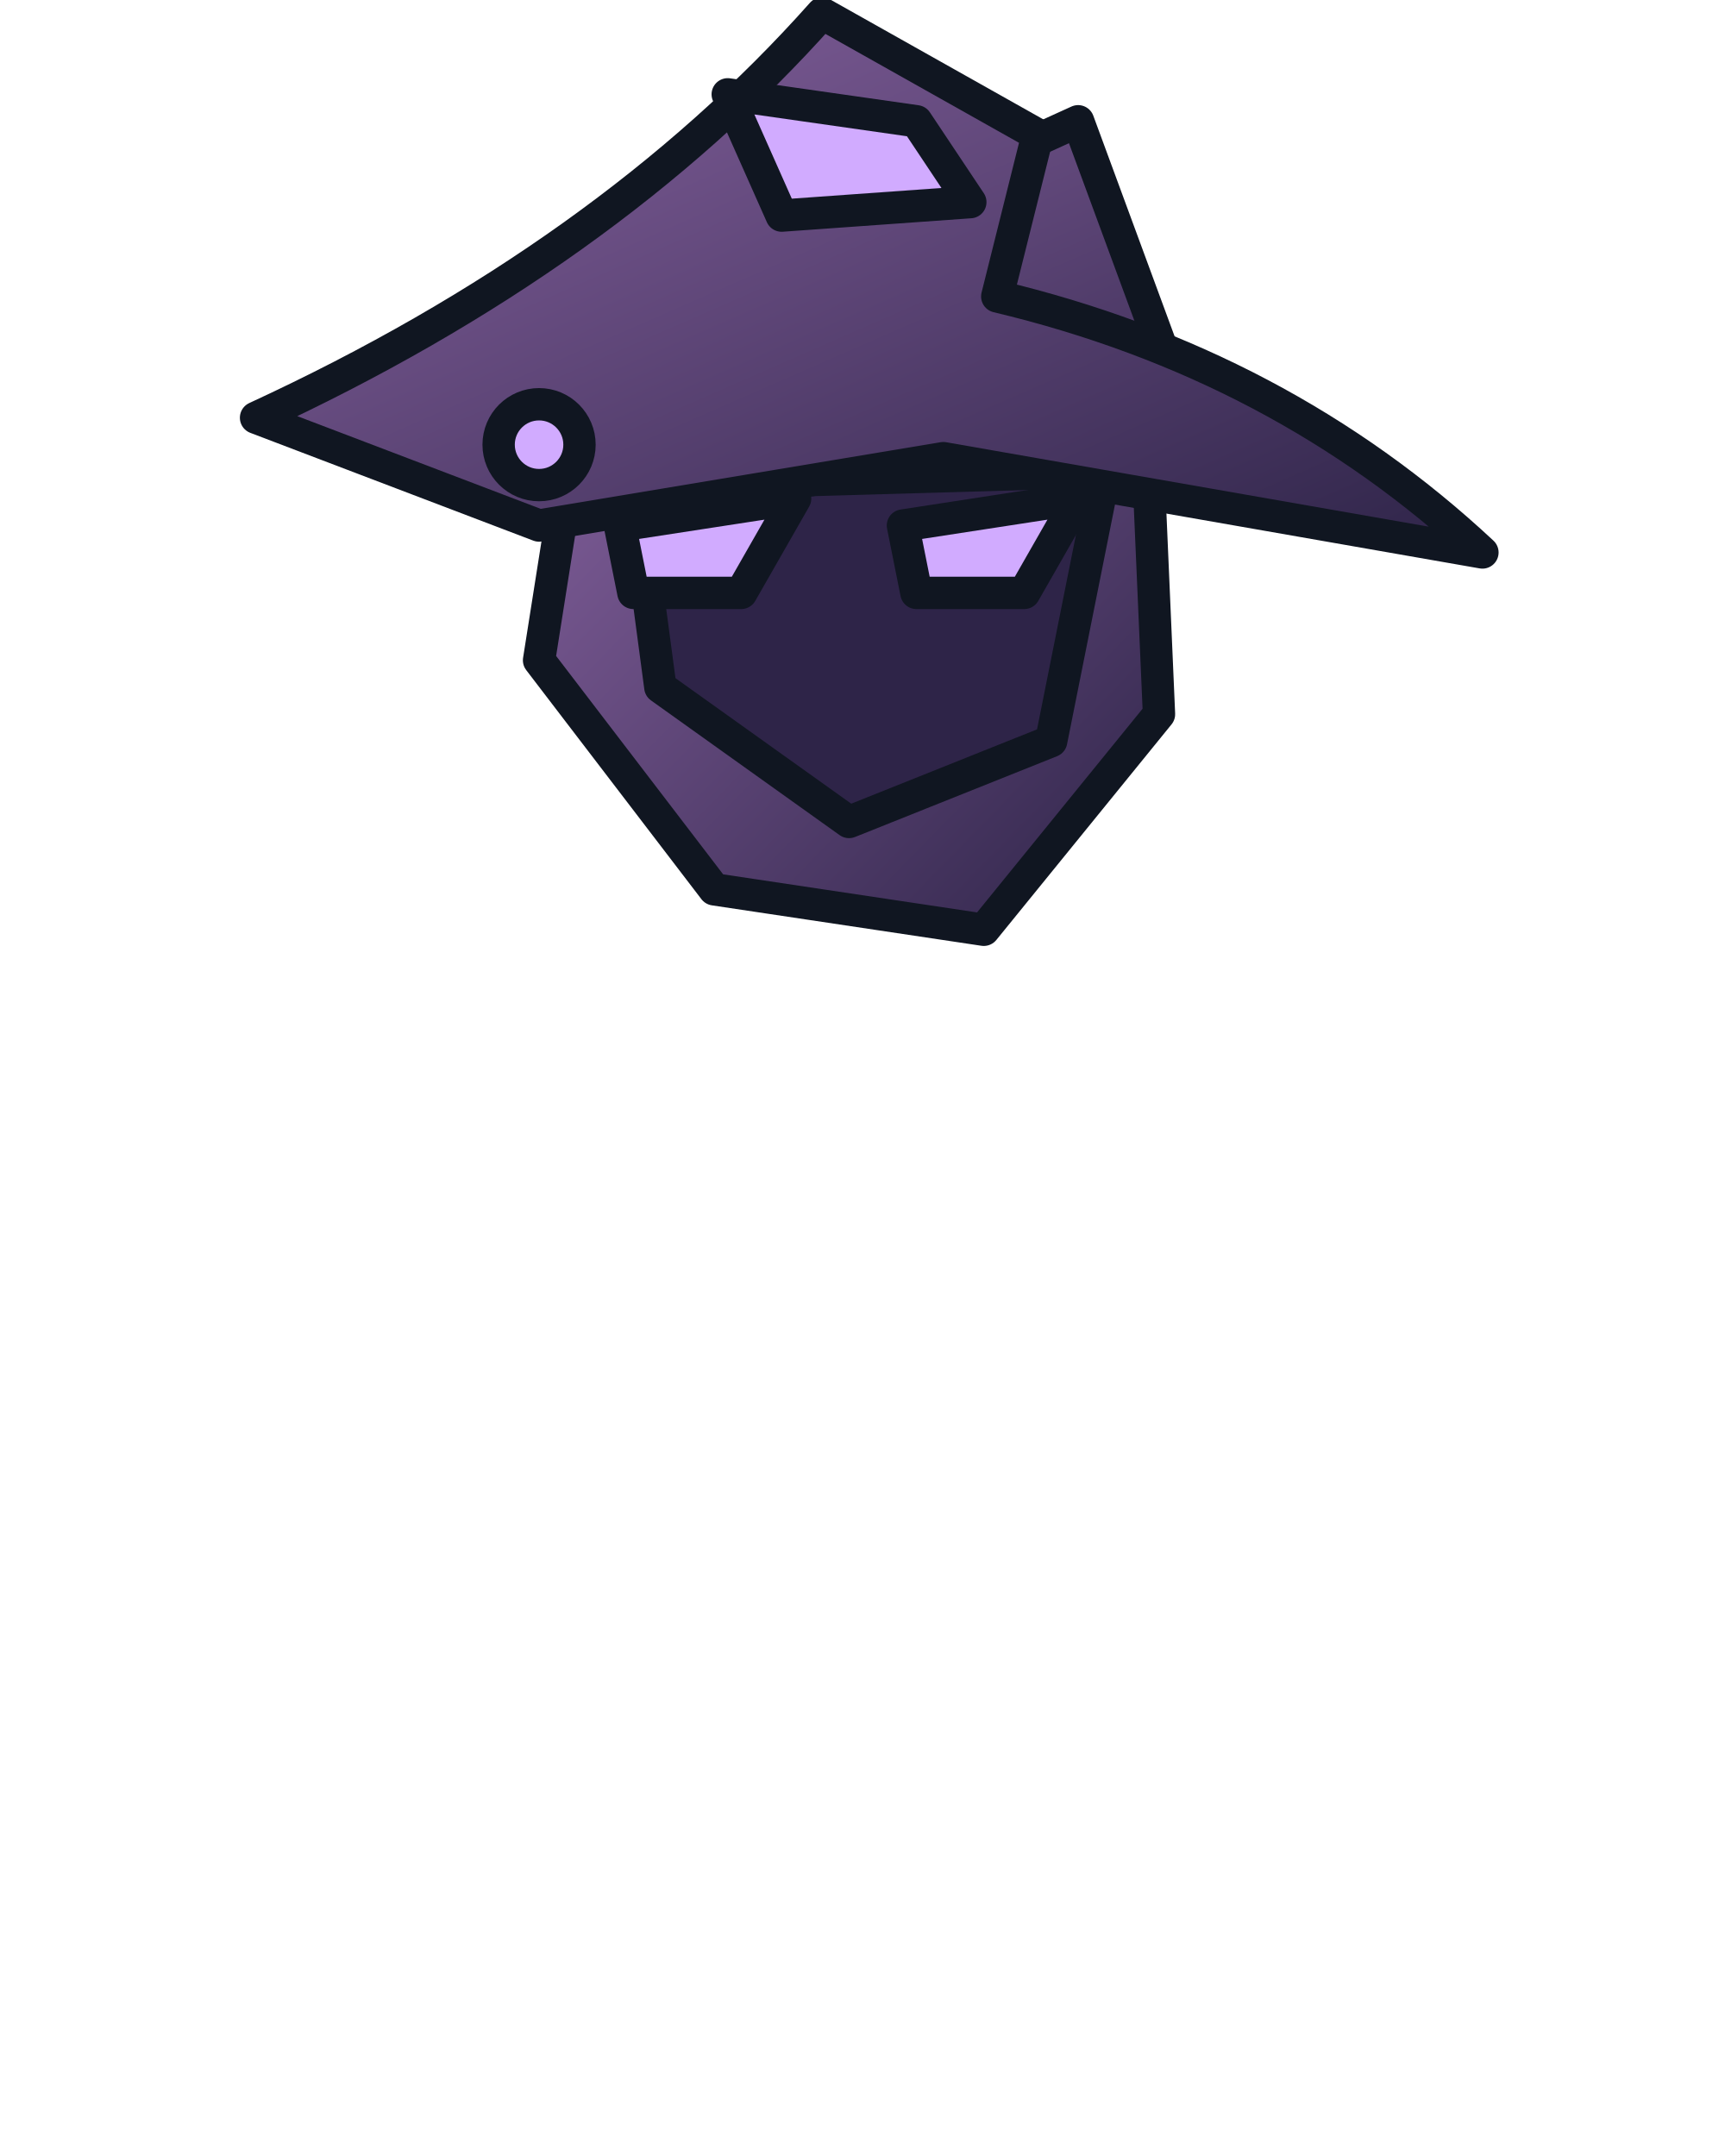
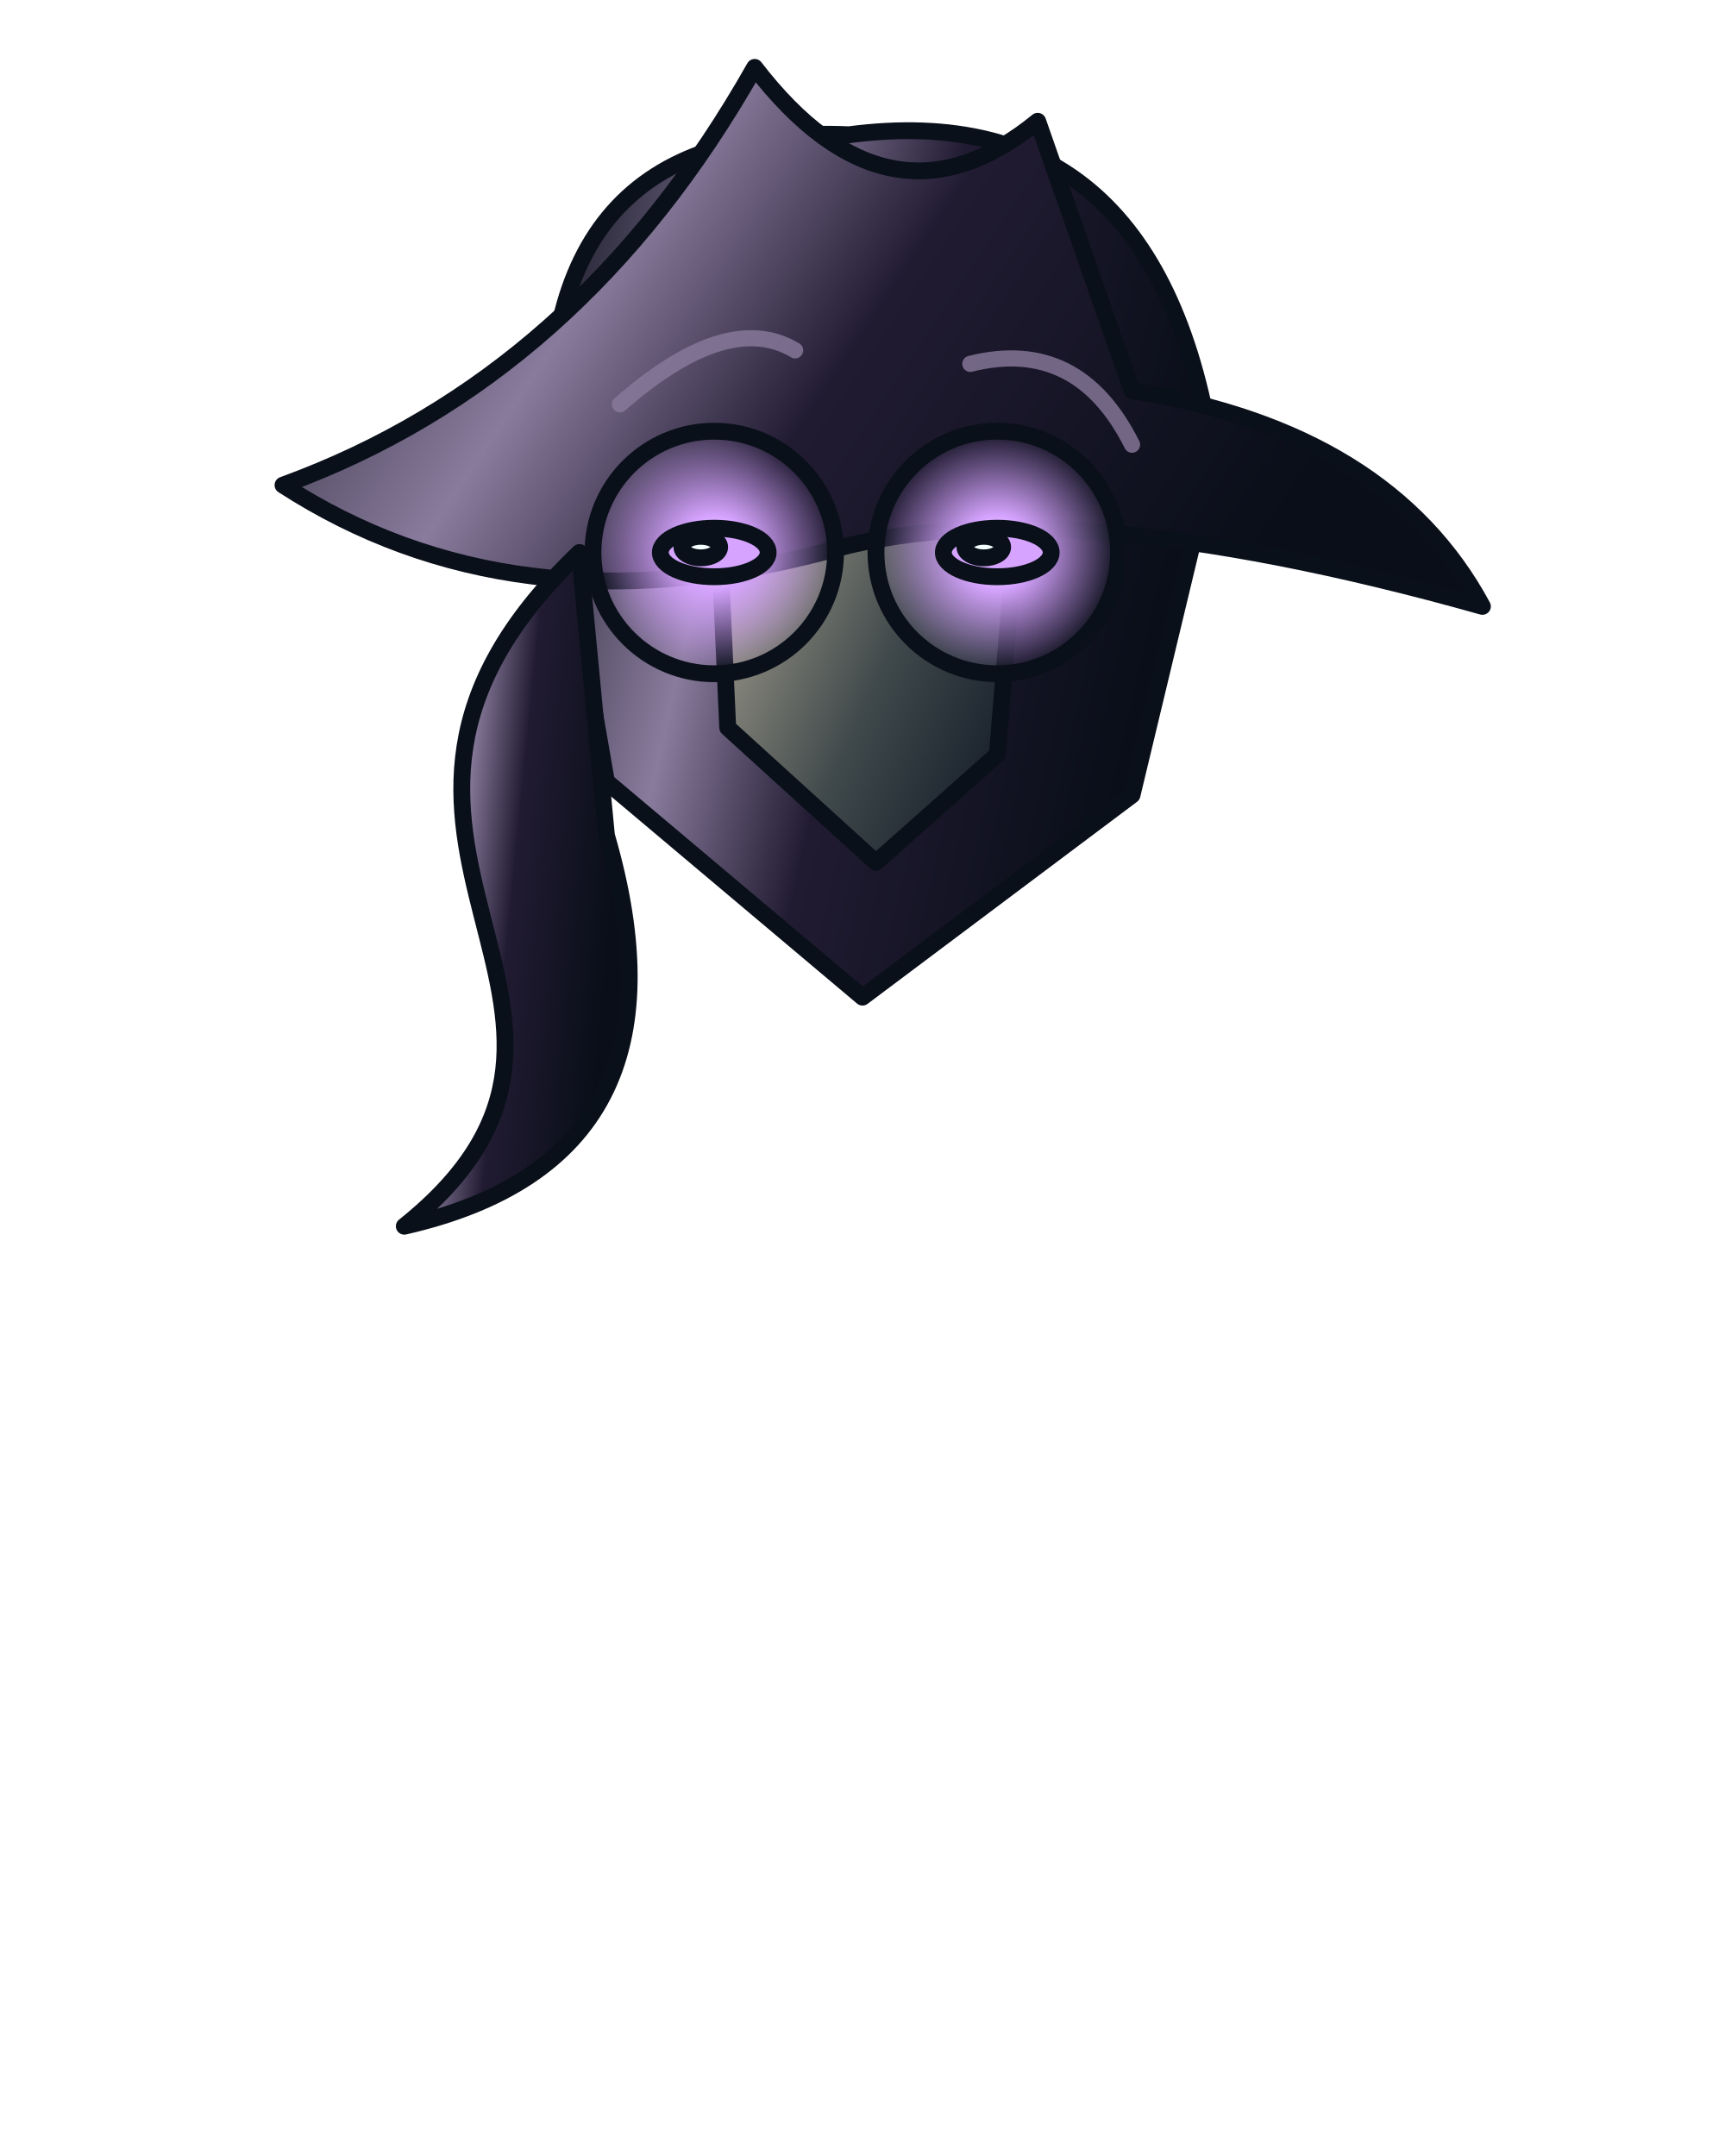
<svg xmlns="http://www.w3.org/2000/svg" width="128" height="160" viewBox="0 0 128 160">
  <defs>
-     <linearGradient id="skin" x1="0" y1="0" x2="1" y2="1">
-       <stop stop-color="#8964a2" />
-       <stop offset="1" stop-color="#2e2448" />
+     <radialGradient id="skin" cx=".32" cy=".24" r=".85">
+       <stop stop-color="#897b9c" />
+       <stop offset=".52" stop-color="#211b32" />
+       <stop offset="1" stop-color="#080e18" />
+     </radialGradient>
+     <linearGradient id="bone" x1="0" x2="1" y2=".7">
+       <stop stop-color="#d1c5a3" />
+       <stop offset=".3" stop-color="#8a897e" />
+       <stop offset=".65" stop-color="#3f484a" />
+       <stop offset="1" stop-color="#18212c" />
    </linearGradient>
-     <linearGradient id="metal" x2=".8" y2="1">
-       <stop stop-color="#bdc3bf" />
-       <stop offset=".4" stop-color="#8964a2" />
-       <stop offset="1" stop-color="#293240" />
+     <linearGradient id="cloth" x1="0" x2="1" y2=".3">
+       <stop stop-color="#10121e" />
+       <stop offset=".35" stop-color="#897b9c" />
+       <stop offset=".58" stop-color="#211b32" />
+       <stop offset="1" stop-color="#090e18" />
    </linearGradient>
+     <radialGradient id="glow">
+       <stop stop-color="#eefeff" />
+       <stop offset=".3" stop-color="#d6a4ff" />
+       <stop offset="1" stop-color="#d6a4ff" stop-opacity="0" />
+     </radialGradient>
  </defs>
-   <g stroke="#101621" stroke-width="2.4" stroke-linejoin="round">
-     <path d="M43 30 Q64 14 85 30 L86 53 73 69 53 66 40 49Z" fill="url(#skin)" />
-     <path d="M25 32 Q48 27 59 5 L69 14 80 9 87 28 104 39 60 33Z" fill="url(#skin)" />
-     <path d="M47 36 L82 35 78 55 63 61 49 51Z" fill="#2e2448" />
-     <path d="M46 39 L59 37 55 44 47 44Z" fill="#d1abff" />
-     <path d="M67 39 L80 37 76 44 68 44Z" fill="#d1abff" />
-     <path d="M19 31 Q45 19 61 1 L77 10 74 22 Q95 27 110 41 L70 34 40 39Z" fill="url(#skin)" />
-     <path d="M54 7 L68 9 72 15 58 16Z" fill="#d1abff" />
-     <circle cx="40" cy="33" r="3" fill="#d1abff" />
+   <g stroke="#0a101a" stroke-width="1.25" stroke-linejoin="round" stroke-linecap="round">
+     <path d="M41 35 Q39 9 63 10 Q86 7 90 34 L84 59 64 74 45 58Z" fill="url(#cloth)" />
+     <path d="M53 32 Q64 25 76 32 L74 56 65 64 54 54Z" fill="url(#bone)" />
+     <path d="M21 36 Q43 28 56 5 Q66 18 77 9 L84 29 Q103 32 110 45 Q78 36 61 41 Q38 47 21 36Z" fill="url(#cloth)" />
+     <path d="M43 41 C21 62 50 75 30 91 Q52 86 45 62Z" fill="url(#cloth)" />
+     <ellipse cx="53" cy="41" rx="9" ry="9" fill="url(#glow)" />
+     <ellipse cx="53" cy="41" rx="4" ry="1.8" fill="#d6a4ff" />
+     <ellipse cx="52" cy="40.6" rx="1.4" ry="0.8" fill="#f4ffff" />
+     <ellipse cx="74" cy="41" rx="9" ry="9" fill="url(#glow)" />
+     <ellipse cx="74" cy="41" rx="4" ry="1.8" fill="#d6a4ff" />
+     <ellipse cx="73" cy="40.6" rx="1.4" ry="0.8" fill="#f4ffff" />
+     <path d="M46 30 Q54 23 59 26 M72 27 Q80 25 84 33" fill="none" stroke="#897b9c" stroke-width="1.2" opacity="0.8" />
  </g>
</svg>
